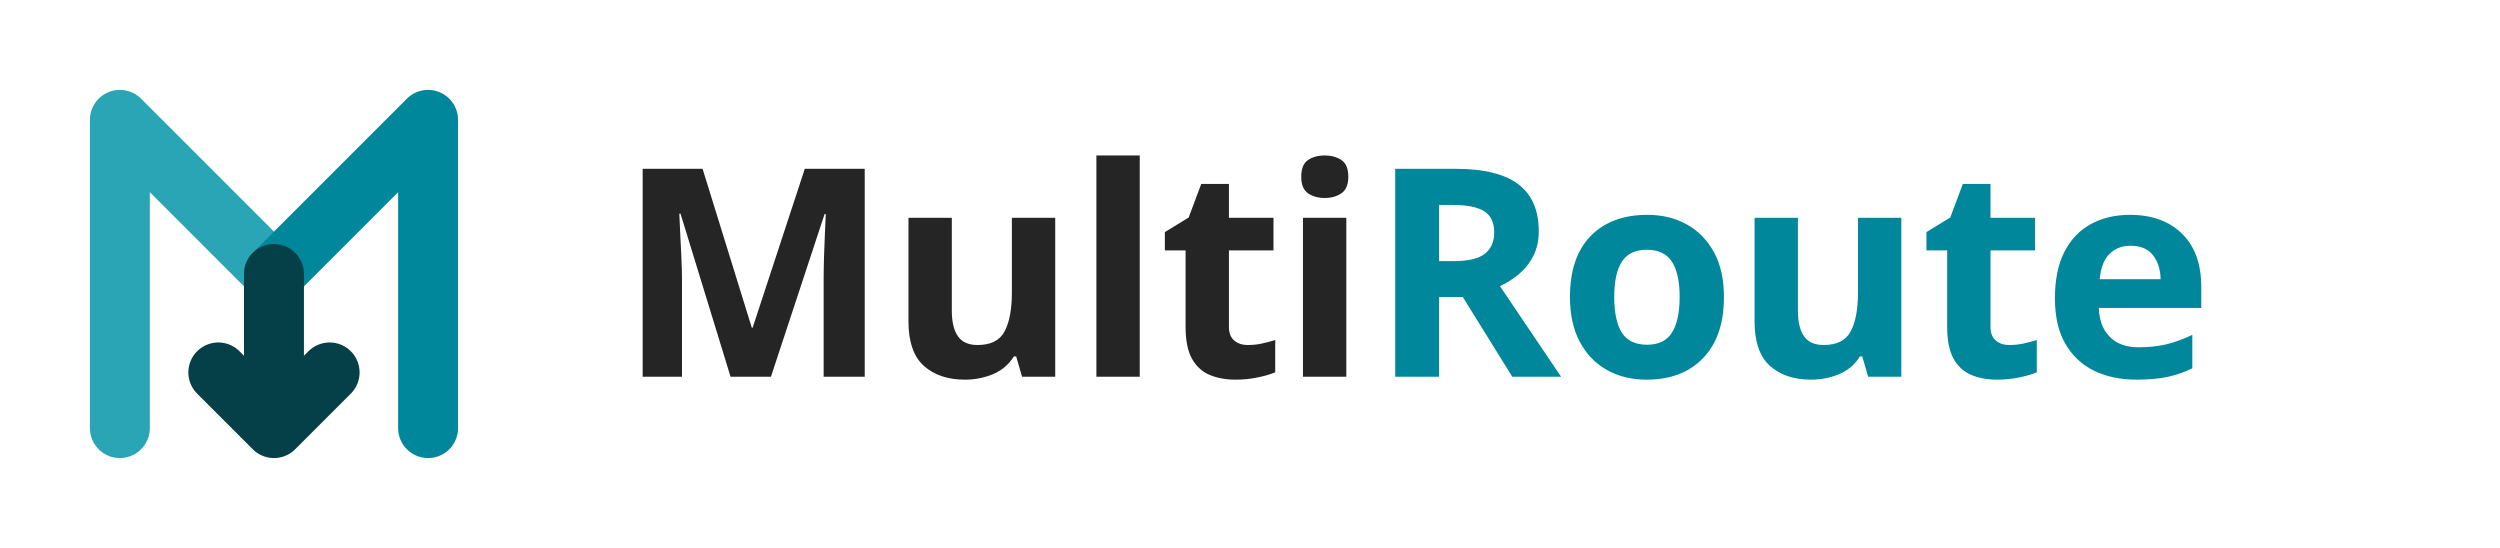
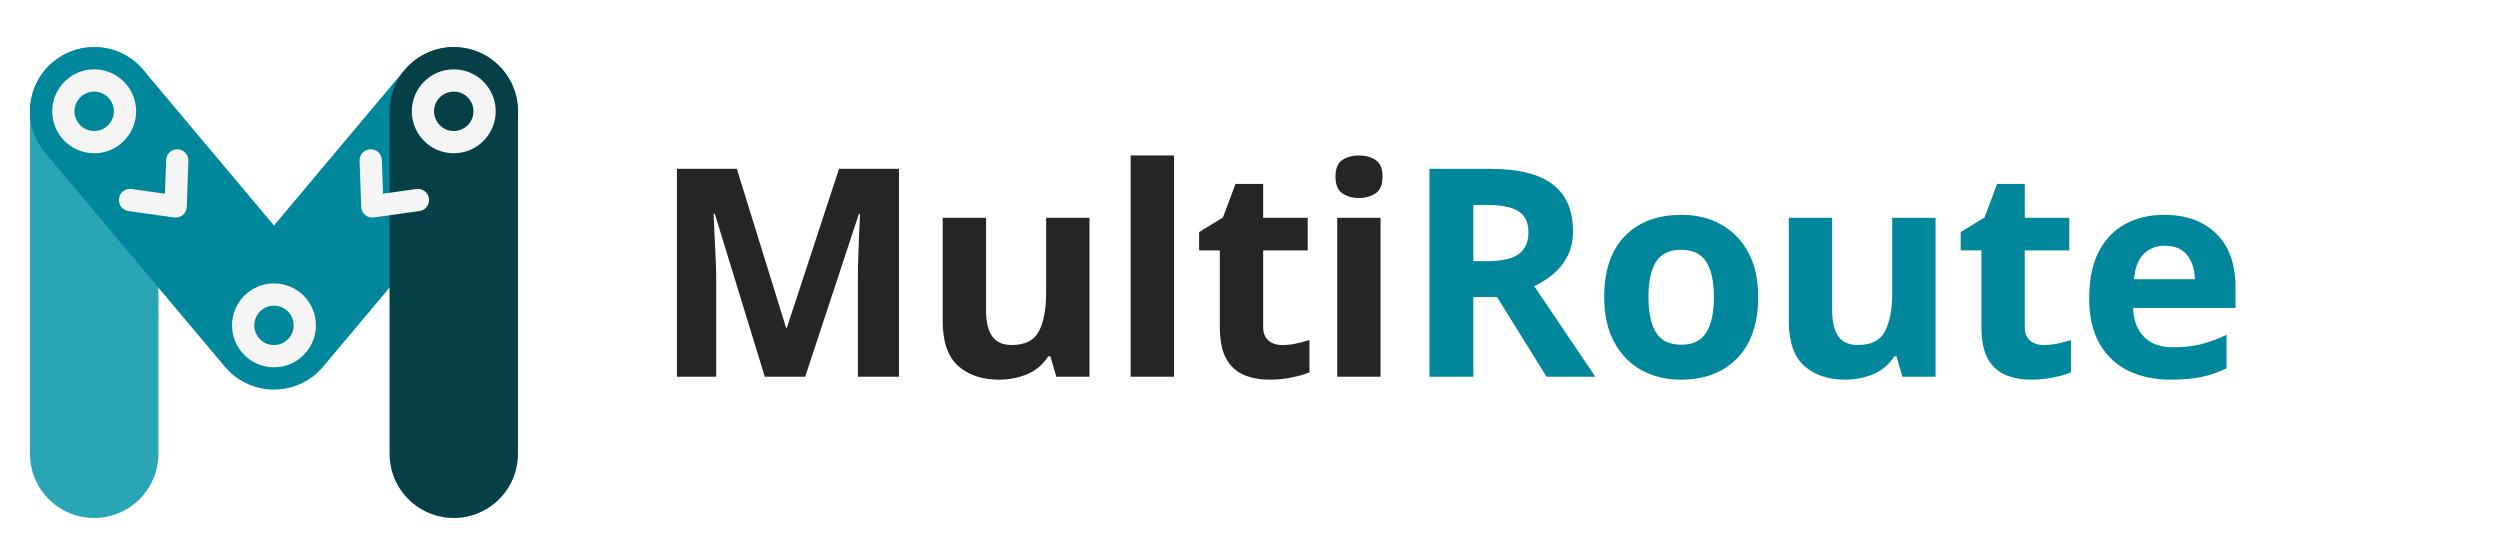
<svg xmlns="http://www.w3.org/2000/svg" viewBox="0 0 292 64" width="584" height="128">
-   <g fill="none" stroke-linecap="round" stroke-linejoin="round" stroke-width="7">
-     <path stroke="#2AA5B5" d="M14 50V14l18 18" />
-     <path stroke="#00879B" d="M50 50V14L32 32" />
-     <path stroke="#053F47" d="M32 32v18m-6.5-6.5L32 50l6.5-6.5" />
+   <g fill="none" stroke-linecap="round" stroke-linejoin="round" stroke-width="15">
+     <path stroke="#2AA5B5" d="M11 53V13" />
+     <path stroke="#00879B" d="M11 13L32 38L53 13" />
+     <path stroke="#053F47" d="M53 13V53" />
  </g>
-   <text x="72" y="44" font-family="'Segoe UI Variable Display','Segoe UI',system-ui,sans-serif" font-size="34" font-weight="600" letter-spacing="-0.5" fill="#252525">Multi<tspan fill="#00879B">Route</tspan>
+   <g fill="none" stroke="#F5F5F5" stroke-width="2.6" stroke-linecap="round" stroke-linejoin="round">
+     <circle cx="11" cy="13" r="3.6" />
+     <circle cx="53" cy="13" r="3.6" />
+     <circle cx="32" cy="38" r="3.6" />
+     <path transform="translate(20 23.5) rotate(50)" d="M-3.2 -3.6L0.8 0L-3.2 3.6" />
+     <path transform="translate(44 23.5) rotate(130)" d="M-3.2 -3.6L0.8 0L-3.2 3.6" />
+   </g>
+   <text x="76" y="44" font-family="'Segoe UI Variable Display','Segoe UI',system-ui,sans-serif" font-size="34" font-weight="600" letter-spacing="-0.5" fill="#252525">Multi<tspan fill="#00879B">Route</tspan>
  </text>
</svg>
